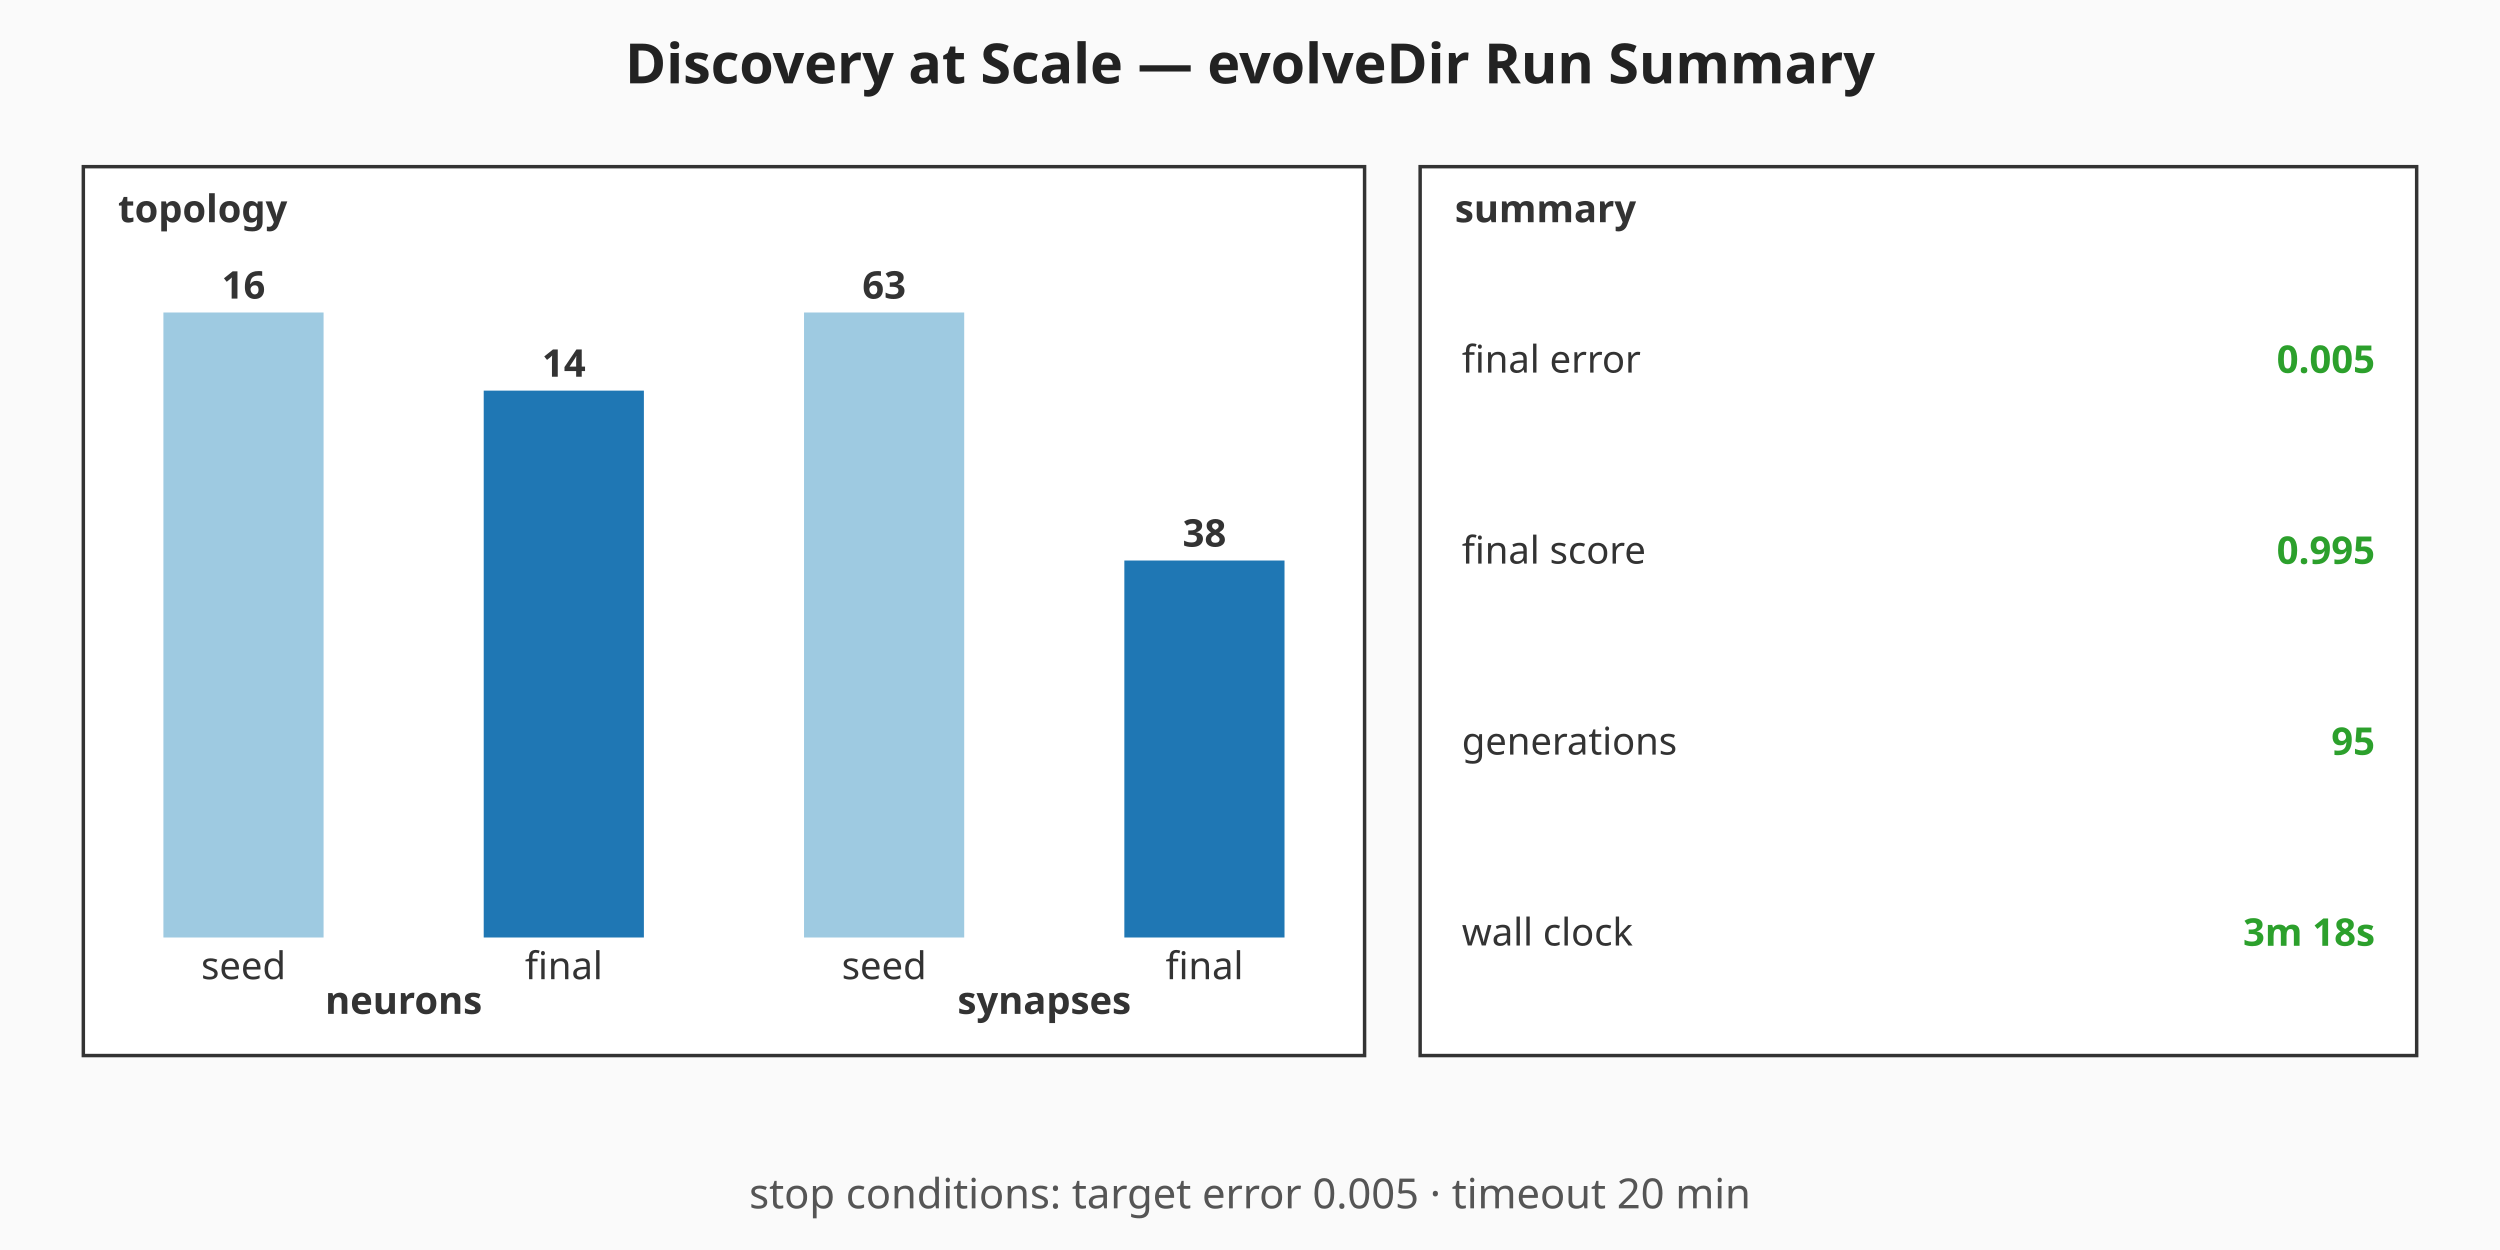
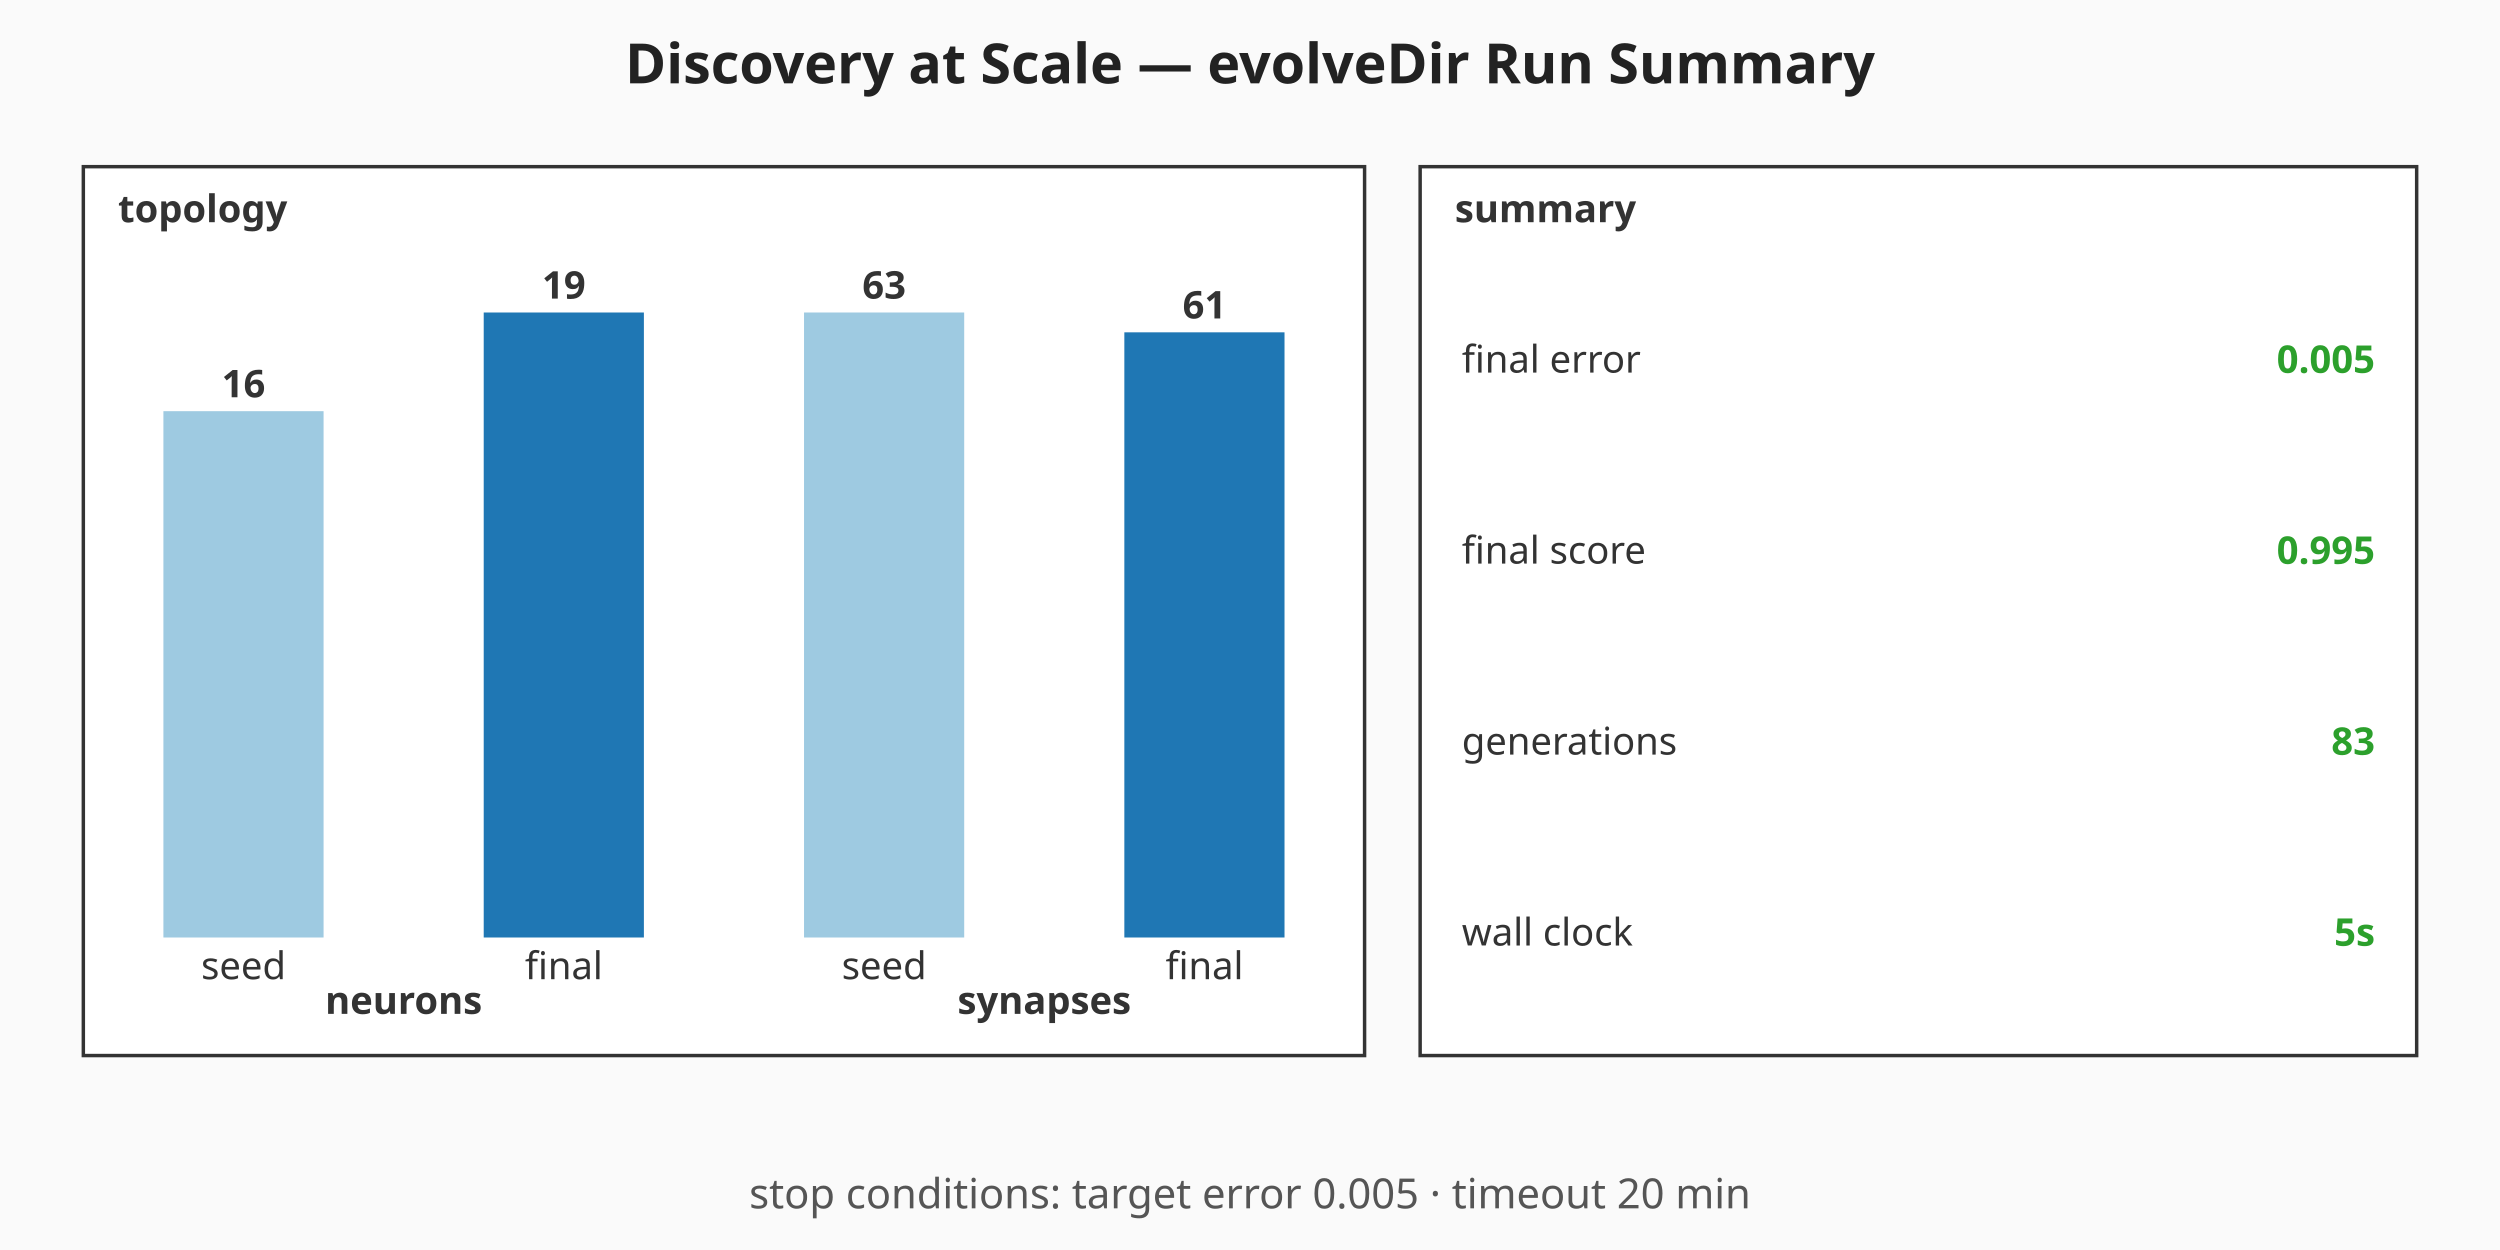
<svg xmlns="http://www.w3.org/2000/svg" viewBox="0 0 720 360" width="720" height="360" role="img" aria-label="Discovery at Scale — evolveDir Run Summary summary chart">
  <rect width="720" height="360" fill="#fafafa" />
  <text x="360" y="24" text-anchor="middle" font-family="sans-serif" font-size="16" font-weight="bold" fill="#222">Discovery at Scale — evolveDir Run Summary</text>
  <g class="topology" font-family="sans-serif" font-size="11" fill="#333">
    <rect x="24" y="48" width="369" height="256" fill="#ffffff" stroke="#333" stroke-width="1" />
    <text x="34" y="64" font-weight="bold">topology</text>
-     <rect class="topo-bar topo-bar-seed-neurons" x="47.06" y="90" width="46.13" height="180" fill="#9ecae1" />
-     <text x="70.13" y="86" text-anchor="middle" font-weight="bold">16</text>
+     <rect class="topo-bar topo-bar-seed-neurons" x="47.06" y="118.42" width="46.13" height="151.58" fill="#9ecae1" />
+     <text x="70.13" y="114.42" text-anchor="middle" font-weight="bold">16</text>
    <text x="70.13" y="282" text-anchor="middle">seed</text>
-     <rect class="topo-bar topo-bar-final-neurons" x="139.31" y="112.5" width="46.13" height="157.5" fill="#1f77b4" />
-     <text x="162.38" y="108.5" text-anchor="middle" font-weight="bold">14</text>
+     <rect class="topo-bar topo-bar-final-neurons" x="139.31" y="90" width="46.13" height="180" fill="#1f77b4" />
+     <text x="162.38" y="86" text-anchor="middle" font-weight="bold">19</text>
    <text x="162.38" y="282" text-anchor="middle">final</text>
    <text x="116.25" y="292" text-anchor="middle" font-weight="bold">neurons</text>
    <rect class="topo-bar topo-bar-seed-synapses" x="231.56" y="90" width="46.13" height="180" fill="#9ecae1" />
    <text x="254.63" y="86" text-anchor="middle" font-weight="bold">63</text>
    <text x="254.63" y="282" text-anchor="middle">seed</text>
-     <rect class="topo-bar topo-bar-final-synapses" x="323.81" y="161.43" width="46.13" height="108.57" fill="#1f77b4" />
-     <text x="346.88" y="157.43" text-anchor="middle" font-weight="bold">38</text>
+     <rect class="topo-bar topo-bar-final-synapses" x="323.81" y="95.71" width="46.13" height="174.29" fill="#1f77b4" />
+     <text x="346.88" y="91.71" text-anchor="middle" font-weight="bold">61</text>
    <text x="346.88" y="282" text-anchor="middle">final</text>
    <text x="300.75" y="292" text-anchor="middle" font-weight="bold">synapses</text>
  </g>
  <g class="callouts" font-family="sans-serif" font-size="11" fill="#333">
    <rect x="409" y="48" width="287" height="256" fill="#ffffff" stroke="#333" stroke-width="1" />
    <text x="419" y="64" font-weight="bold">summary</text>
    <text class="callout-label" x="421" y="103.5" dominant-baseline="middle">final error</text>
    <text class="callout-value" x="684" y="103.5" text-anchor="end" dominant-baseline="middle" font-weight="bold" fill="#2ca02c">0.005</text>
    <text class="callout-label" x="421" y="158.5" dominant-baseline="middle">final score</text>
    <text class="callout-value" x="684" y="158.5" text-anchor="end" dominant-baseline="middle" font-weight="bold" fill="#2ca02c">0.995</text>
    <text class="callout-label" x="421" y="213.5" dominant-baseline="middle">generations</text>
-     <text class="callout-value" x="684" y="213.5" text-anchor="end" dominant-baseline="middle" font-weight="bold" fill="#2ca02c">95</text>
+     <text class="callout-value" x="684" y="213.5" text-anchor="end" dominant-baseline="middle" font-weight="bold" fill="#2ca02c">83</text>
    <text class="callout-label" x="421" y="268.5" dominant-baseline="middle">wall clock</text>
-     <text class="callout-value" x="684" y="268.5" text-anchor="end" dominant-baseline="middle" font-weight="bold" fill="#2ca02c">3m 18s</text>
+     <text class="callout-value" x="684" y="268.5" text-anchor="end" dominant-baseline="middle" font-weight="bold" fill="#2ca02c">5s</text>
  </g>
  <g class="caption" font-family="sans-serif" font-size="12" fill="#555">
    <text x="360" y="348" text-anchor="middle">stop conditions: target error 0.005 · timeout 20 min</text>
  </g>
</svg>
